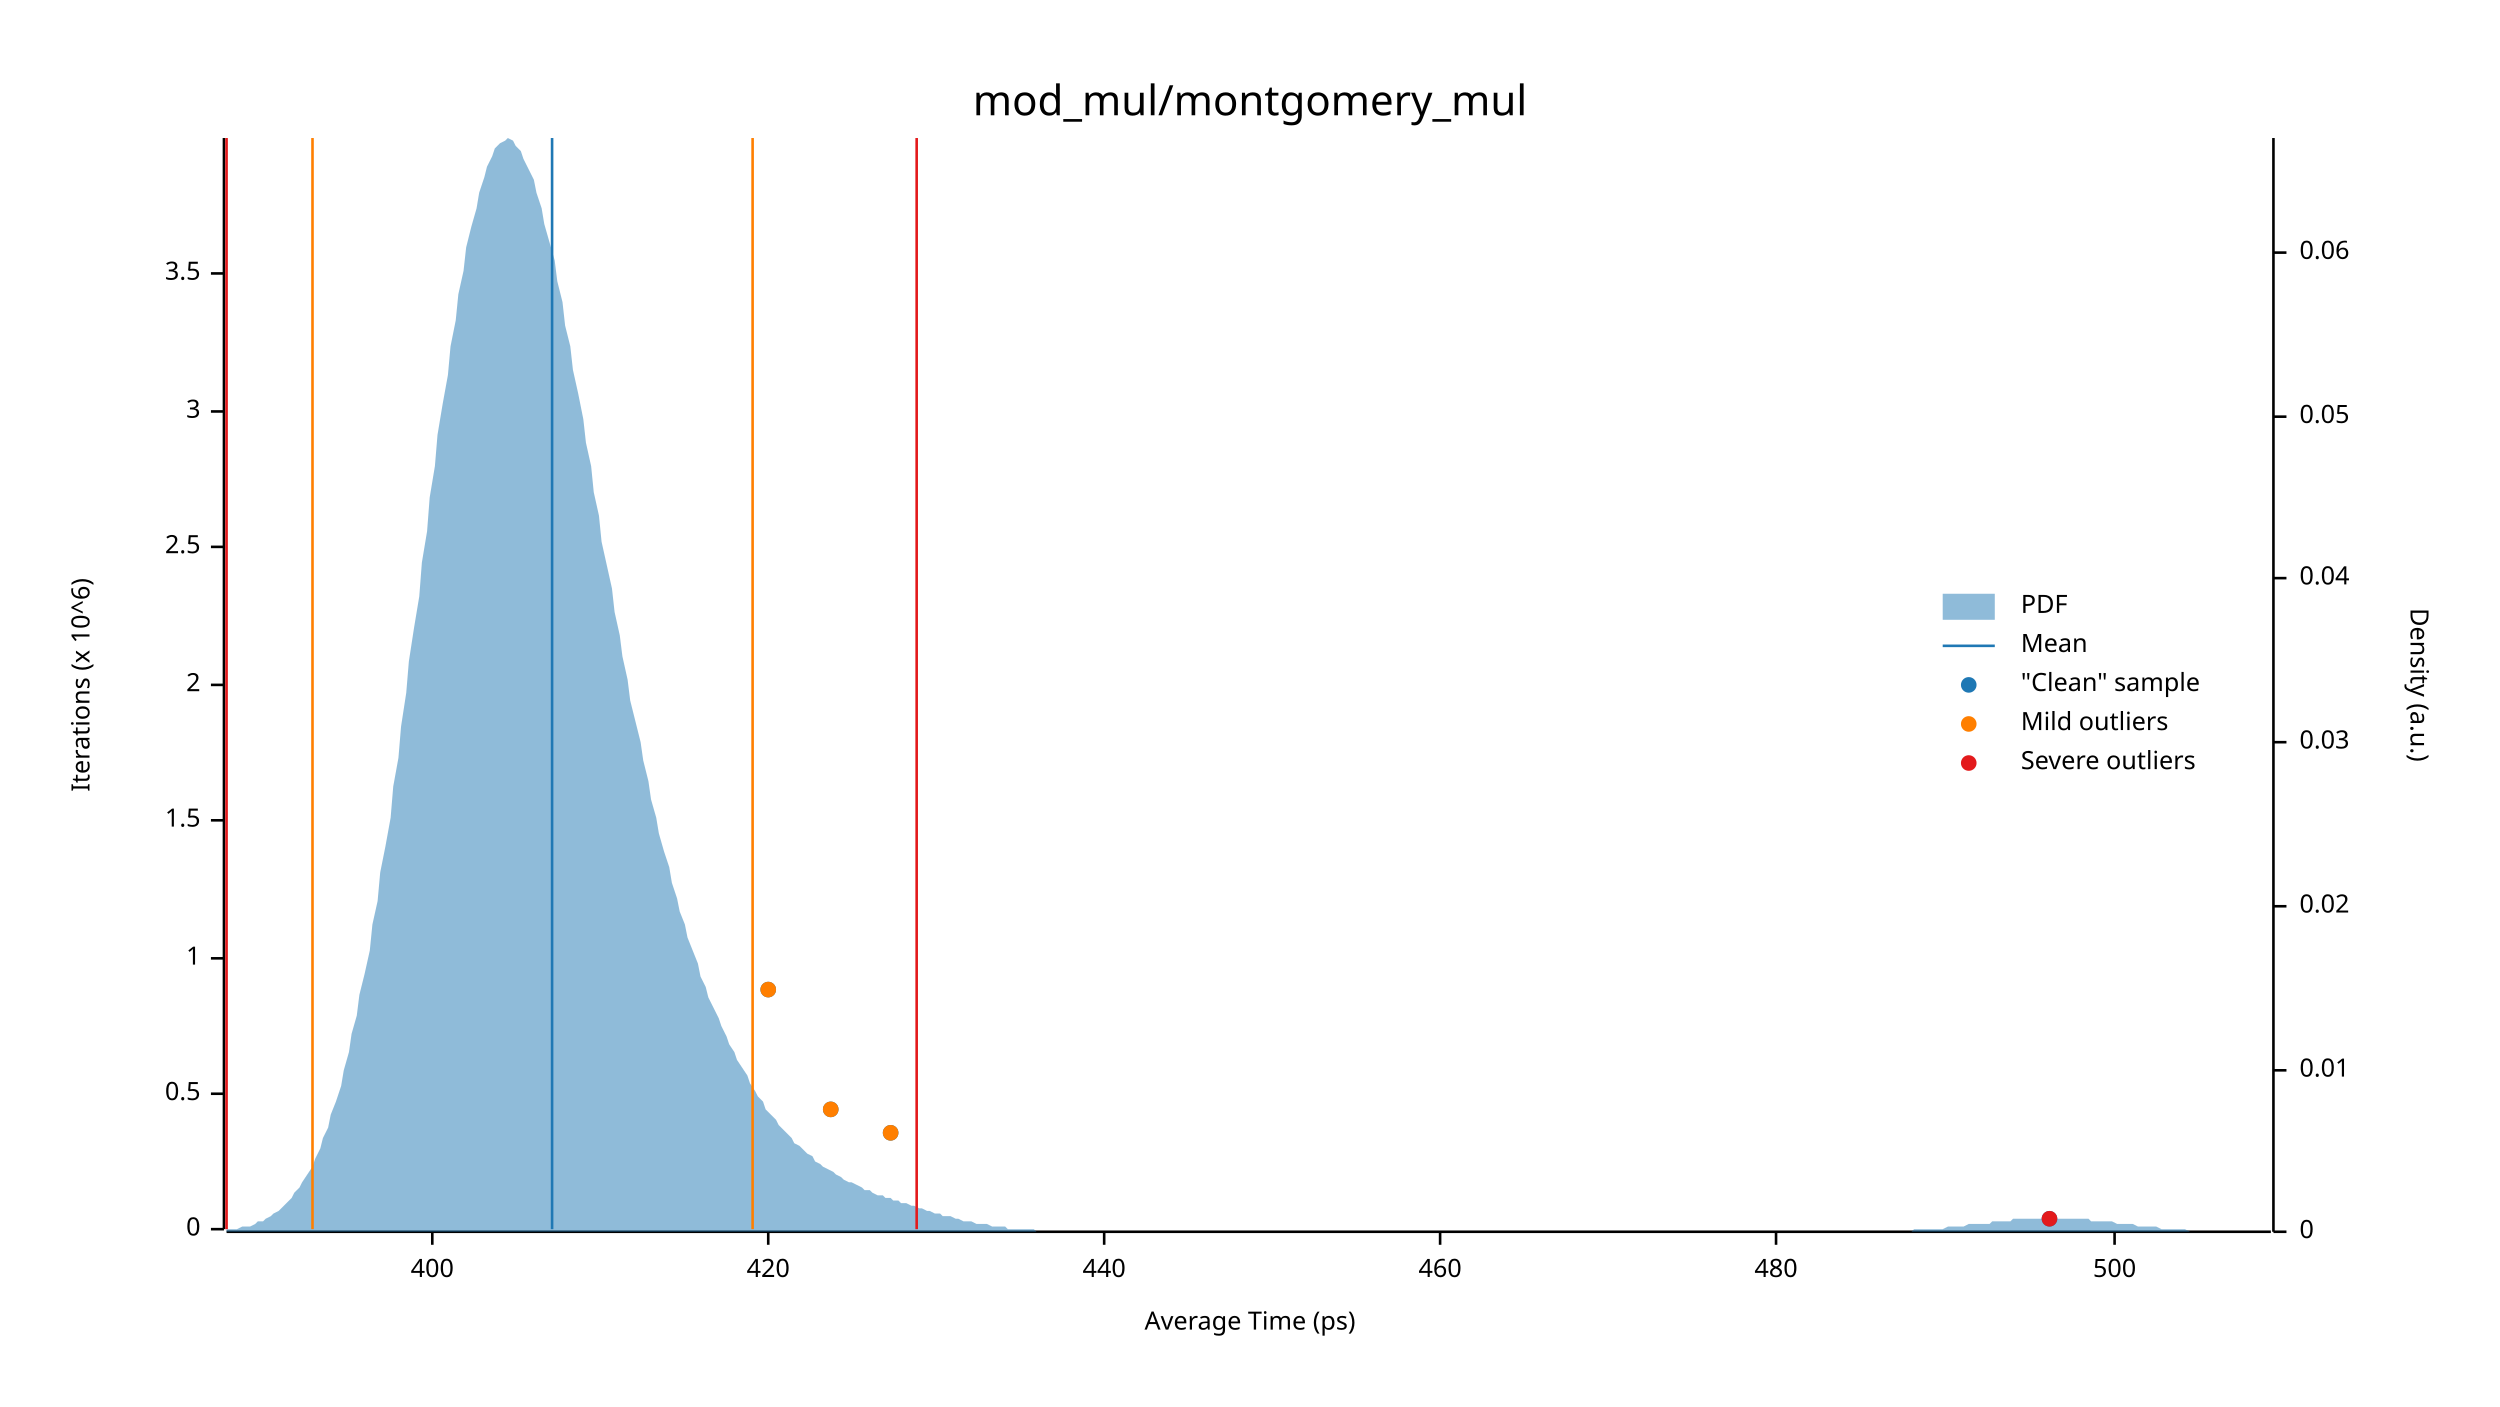
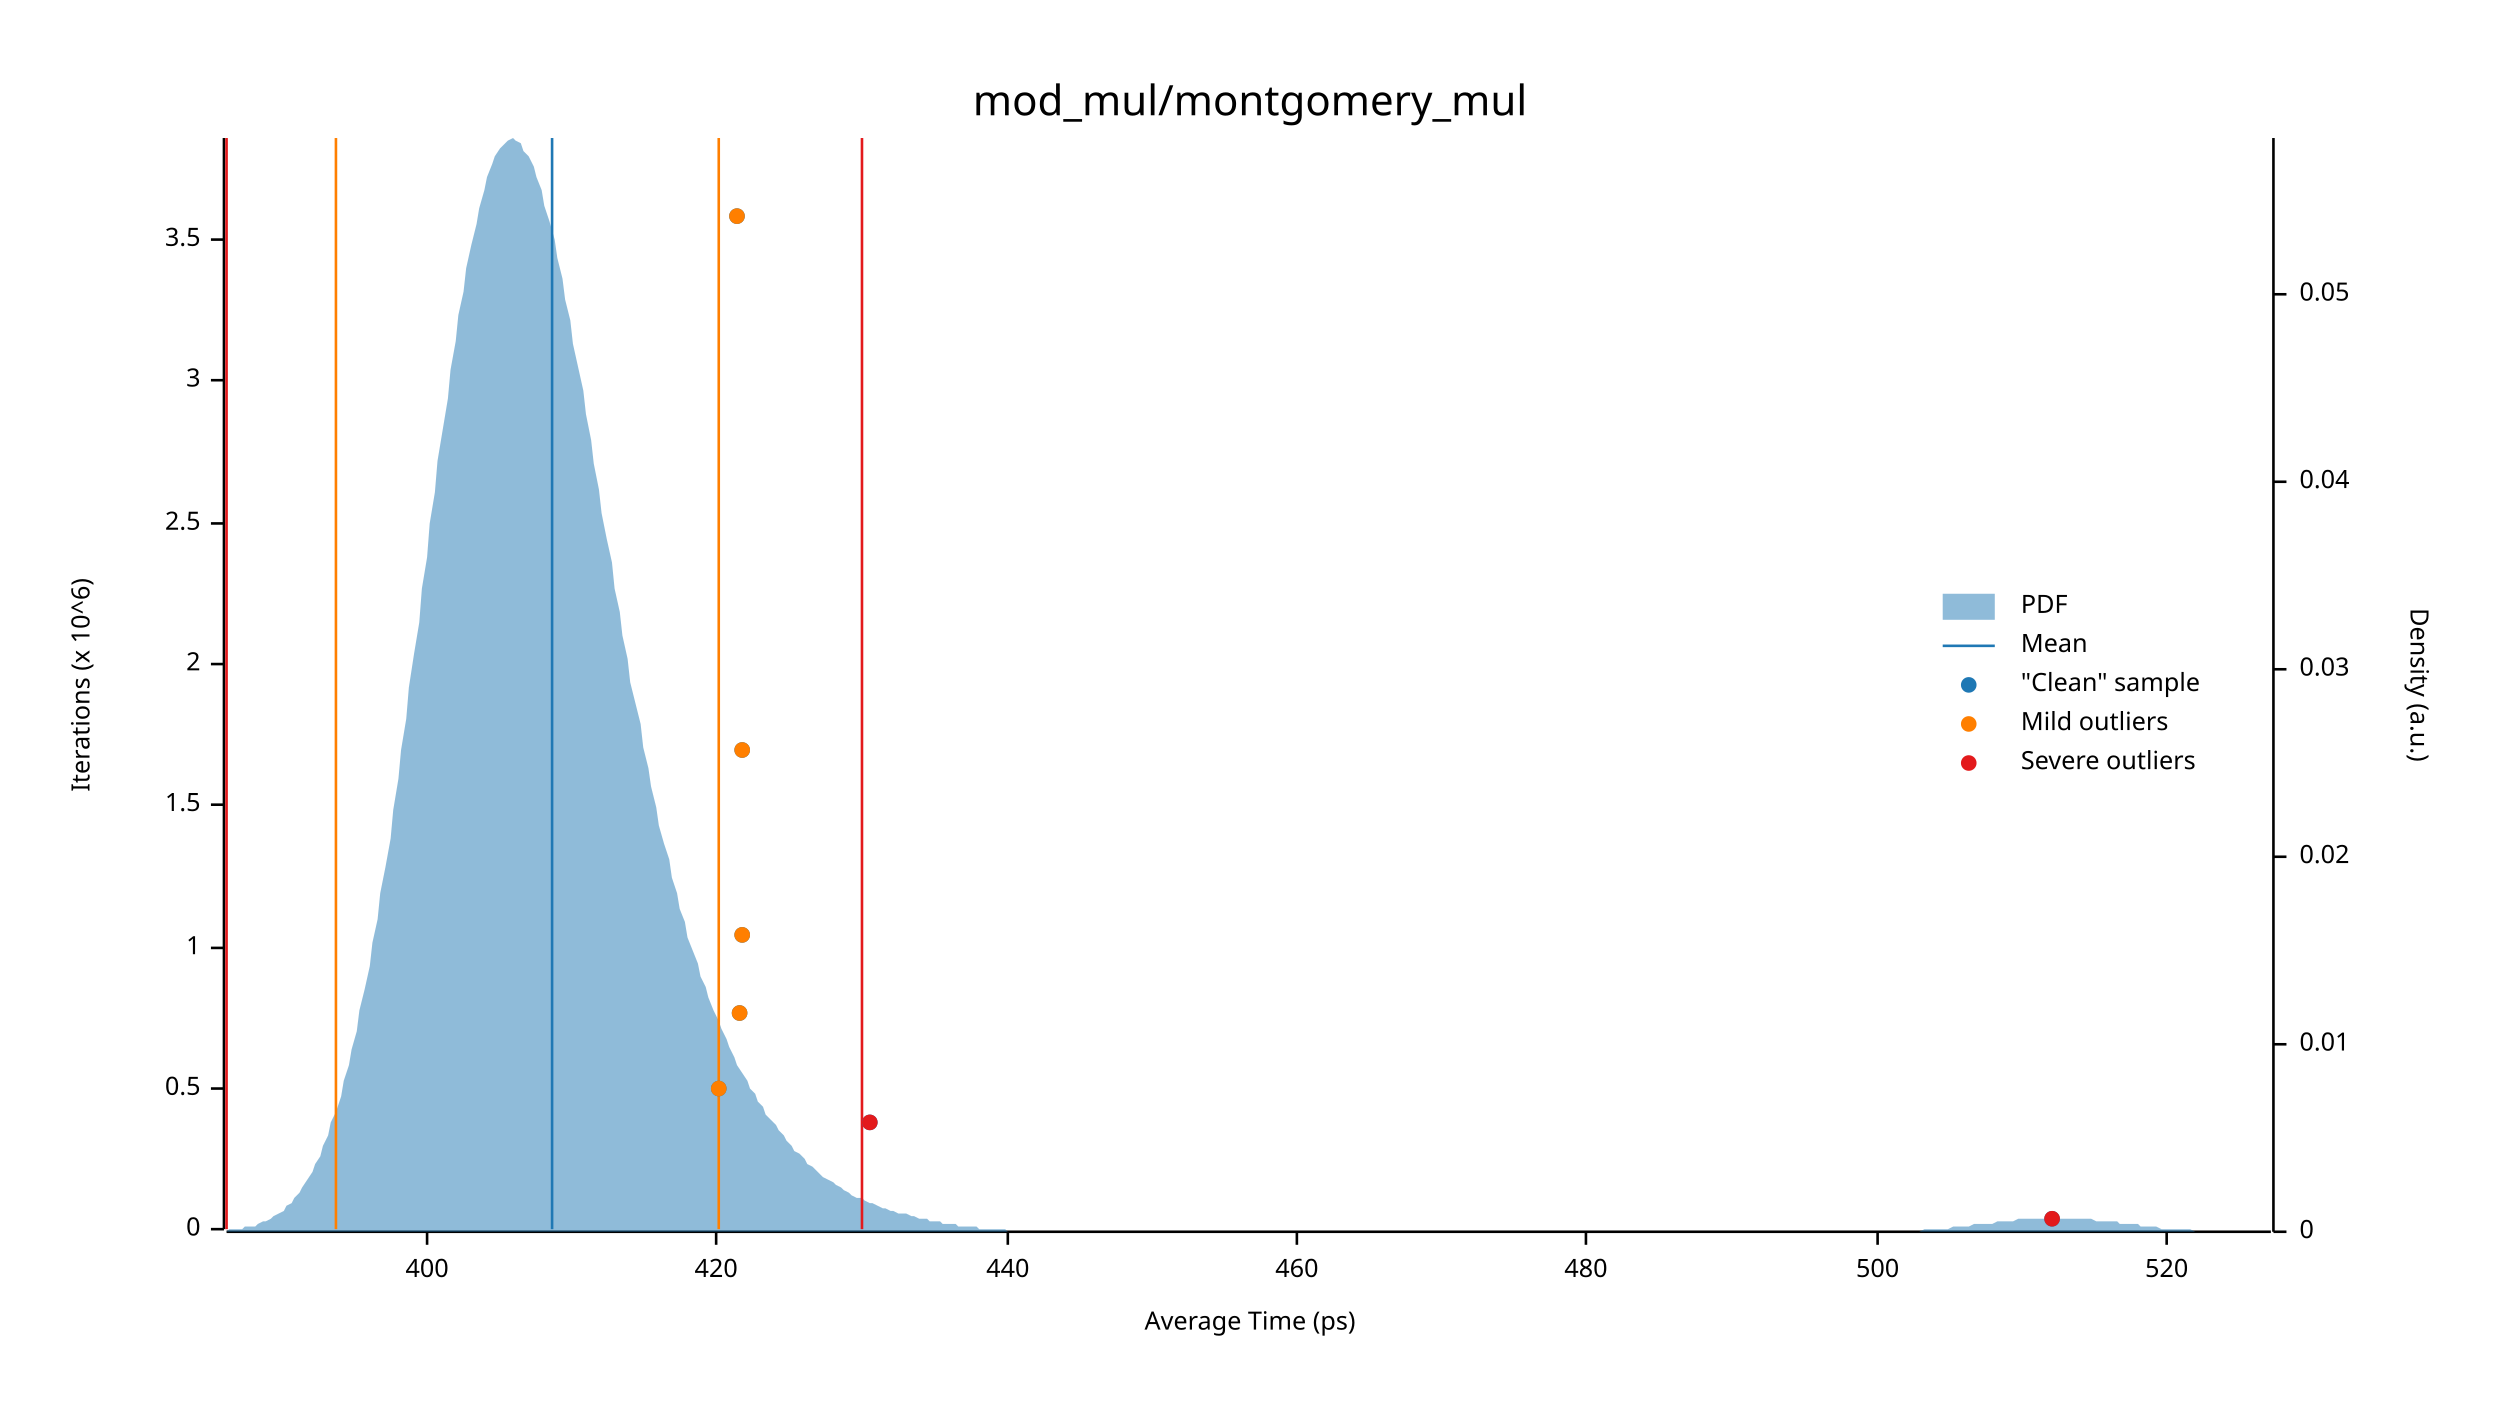
<svg xmlns="http://www.w3.org/2000/svg" width="960" height="540" viewBox="0 0 960 540">
  <text x="480" y="32" dy="0.76em" text-anchor="middle" font-family="sans-serif" font-size="16.129" opacity="1" fill="#000000">
mod_mul/montgomery_mul
</text>
  <text x="27" y="263" dy="0.76em" text-anchor="middle" font-family="sans-serif" font-size="9.677" opacity="1" fill="#000000" transform="rotate(270, 27, 263)">
Iterations (x 10^6)
</text>
  <text x="480" y="513" dy="-0.5ex" text-anchor="middle" font-family="sans-serif" font-size="9.677" opacity="1" fill="#000000">
Average Time (ps)
</text>
  <polyline fill="none" opacity="1" stroke="#000000" stroke-width="1" points="86,53 86,472 " />
  <text x="77" y="472" dy="0.5ex" text-anchor="end" font-family="sans-serif" font-size="9.677" opacity="1" fill="#000000">
0
</text>
  <polyline fill="none" opacity="1" stroke="#000000" stroke-width="1" points="81,472 86,472 " />
-   <text x="77" y="420" dy="0.5ex" text-anchor="end" font-family="sans-serif" font-size="9.677" opacity="1" fill="#000000">
+   <text x="77" y="418" dy="0.5ex" text-anchor="end" font-family="sans-serif" font-size="9.677" opacity="1" fill="#000000">
0.5
</text>
-   <polyline fill="none" opacity="1" stroke="#000000" stroke-width="1" points="81,420 86,420 " />
-   <text x="77" y="368" dy="0.5ex" text-anchor="end" font-family="sans-serif" font-size="9.677" opacity="1" fill="#000000">
+   <polyline fill="none" opacity="1" stroke="#000000" stroke-width="1" points="81,418 86,418 " />
+   <text x="77" y="364" dy="0.5ex" text-anchor="end" font-family="sans-serif" font-size="9.677" opacity="1" fill="#000000">
1
</text>
-   <polyline fill="none" opacity="1" stroke="#000000" stroke-width="1" points="81,368 86,368 " />
-   <text x="77" y="315" dy="0.5ex" text-anchor="end" font-family="sans-serif" font-size="9.677" opacity="1" fill="#000000">
+   <polyline fill="none" opacity="1" stroke="#000000" stroke-width="1" points="81,364 86,364 " />
+   <text x="77" y="309" dy="0.5ex" text-anchor="end" font-family="sans-serif" font-size="9.677" opacity="1" fill="#000000">
1.5
</text>
-   <polyline fill="none" opacity="1" stroke="#000000" stroke-width="1" points="81,315 86,315 " />
-   <text x="77" y="263" dy="0.5ex" text-anchor="end" font-family="sans-serif" font-size="9.677" opacity="1" fill="#000000">
+   <polyline fill="none" opacity="1" stroke="#000000" stroke-width="1" points="81,309 86,309 " />
+   <text x="77" y="255" dy="0.5ex" text-anchor="end" font-family="sans-serif" font-size="9.677" opacity="1" fill="#000000">
2
</text>
-   <polyline fill="none" opacity="1" stroke="#000000" stroke-width="1" points="81,263 86,263 " />
-   <text x="77" y="210" dy="0.5ex" text-anchor="end" font-family="sans-serif" font-size="9.677" opacity="1" fill="#000000">
+   <polyline fill="none" opacity="1" stroke="#000000" stroke-width="1" points="81,255 86,255 " />
+   <text x="77" y="201" dy="0.5ex" text-anchor="end" font-family="sans-serif" font-size="9.677" opacity="1" fill="#000000">
2.5
</text>
-   <polyline fill="none" opacity="1" stroke="#000000" stroke-width="1" points="81,210 86,210 " />
-   <text x="77" y="158" dy="0.5ex" text-anchor="end" font-family="sans-serif" font-size="9.677" opacity="1" fill="#000000">
+   <polyline fill="none" opacity="1" stroke="#000000" stroke-width="1" points="81,201 86,201 " />
+   <text x="77" y="146" dy="0.5ex" text-anchor="end" font-family="sans-serif" font-size="9.677" opacity="1" fill="#000000">
3
</text>
-   <polyline fill="none" opacity="1" stroke="#000000" stroke-width="1" points="81,158 86,158 " />
-   <text x="77" y="105" dy="0.5ex" text-anchor="end" font-family="sans-serif" font-size="9.677" opacity="1" fill="#000000">
+   <polyline fill="none" opacity="1" stroke="#000000" stroke-width="1" points="81,146 86,146 " />
+   <text x="77" y="92" dy="0.5ex" text-anchor="end" font-family="sans-serif" font-size="9.677" opacity="1" fill="#000000">
3.5
</text>
-   <polyline fill="none" opacity="1" stroke="#000000" stroke-width="1" points="81,105 86,105 " />
+   <polyline fill="none" opacity="1" stroke="#000000" stroke-width="1" points="81,92 86,92 " />
  <polyline fill="none" opacity="1" stroke="#000000" stroke-width="1" points="87,473 872,473 " />
-   <text x="166" y="483" dy="0.76em" text-anchor="middle" font-family="sans-serif" font-size="9.677" opacity="1" fill="#000000">
+   <text x="164" y="483" dy="0.76em" text-anchor="middle" font-family="sans-serif" font-size="9.677" opacity="1" fill="#000000">
400
</text>
-   <polyline fill="none" opacity="1" stroke="#000000" stroke-width="1" points="166,473 166,478 " />
-   <text x="295" y="483" dy="0.76em" text-anchor="middle" font-family="sans-serif" font-size="9.677" opacity="1" fill="#000000">
+   <polyline fill="none" opacity="1" stroke="#000000" stroke-width="1" points="164,473 164,478 " />
+   <text x="275" y="483" dy="0.76em" text-anchor="middle" font-family="sans-serif" font-size="9.677" opacity="1" fill="#000000">
420
</text>
-   <polyline fill="none" opacity="1" stroke="#000000" stroke-width="1" points="295,473 295,478 " />
-   <text x="424" y="483" dy="0.76em" text-anchor="middle" font-family="sans-serif" font-size="9.677" opacity="1" fill="#000000">
+   <polyline fill="none" opacity="1" stroke="#000000" stroke-width="1" points="275,473 275,478 " />
+   <text x="387" y="483" dy="0.76em" text-anchor="middle" font-family="sans-serif" font-size="9.677" opacity="1" fill="#000000">
440
</text>
-   <polyline fill="none" opacity="1" stroke="#000000" stroke-width="1" points="424,473 424,478 " />
-   <text x="553" y="483" dy="0.76em" text-anchor="middle" font-family="sans-serif" font-size="9.677" opacity="1" fill="#000000">
+   <polyline fill="none" opacity="1" stroke="#000000" stroke-width="1" points="387,473 387,478 " />
+   <text x="498" y="483" dy="0.76em" text-anchor="middle" font-family="sans-serif" font-size="9.677" opacity="1" fill="#000000">
460
</text>
-   <polyline fill="none" opacity="1" stroke="#000000" stroke-width="1" points="553,473 553,478 " />
-   <text x="682" y="483" dy="0.76em" text-anchor="middle" font-family="sans-serif" font-size="9.677" opacity="1" fill="#000000">
+   <polyline fill="none" opacity="1" stroke="#000000" stroke-width="1" points="498,473 498,478 " />
+   <text x="609" y="483" dy="0.76em" text-anchor="middle" font-family="sans-serif" font-size="9.677" opacity="1" fill="#000000">
480
</text>
-   <polyline fill="none" opacity="1" stroke="#000000" stroke-width="1" points="682,473 682,478 " />
-   <text x="812" y="483" dy="0.76em" text-anchor="middle" font-family="sans-serif" font-size="9.677" opacity="1" fill="#000000">
+   <polyline fill="none" opacity="1" stroke="#000000" stroke-width="1" points="609,473 609,478 " />
+   <text x="721" y="483" dy="0.76em" text-anchor="middle" font-family="sans-serif" font-size="9.677" opacity="1" fill="#000000">
500
</text>
-   <polyline fill="none" opacity="1" stroke="#000000" stroke-width="1" points="812,473 812,478 " />
+   <polyline fill="none" opacity="1" stroke="#000000" stroke-width="1" points="721,473 721,478 " />
+   <text x="832" y="483" dy="0.76em" text-anchor="middle" font-family="sans-serif" font-size="9.677" opacity="1" fill="#000000">
+ 520
+ </text>
+   <polyline fill="none" opacity="1" stroke="#000000" stroke-width="1" points="832,473 832,478 " />
  <text x="933" y="263" dy="0.76em" text-anchor="middle" font-family="sans-serif" font-size="9.677" opacity="1" fill="#000000" transform="rotate(90, 933, 263)">
Density (a.u.)
</text>
  <polyline fill="none" opacity="1" stroke="#000000" stroke-width="1" points="873,53 873,473 " />
  <text x="883" y="473" dy="0.5ex" text-anchor="start" font-family="sans-serif" font-size="9.677" opacity="1" fill="#000000">
0
</text>
  <polyline fill="none" opacity="1" stroke="#000000" stroke-width="1" points="873,473 878,473 " />
-   <text x="883" y="411" dy="0.5ex" text-anchor="start" font-family="sans-serif" font-size="9.677" opacity="1" fill="#000000">
+   <text x="883" y="401" dy="0.5ex" text-anchor="start" font-family="sans-serif" font-size="9.677" opacity="1" fill="#000000">
0.01
</text>
-   <polyline fill="none" opacity="1" stroke="#000000" stroke-width="1" points="873,411 878,411 " />
-   <text x="883" y="348" dy="0.5ex" text-anchor="start" font-family="sans-serif" font-size="9.677" opacity="1" fill="#000000">
+   <polyline fill="none" opacity="1" stroke="#000000" stroke-width="1" points="873,401 878,401 " />
+   <text x="883" y="329" dy="0.5ex" text-anchor="start" font-family="sans-serif" font-size="9.677" opacity="1" fill="#000000">
0.02
</text>
-   <polyline fill="none" opacity="1" stroke="#000000" stroke-width="1" points="873,348 878,348 " />
-   <text x="883" y="285" dy="0.5ex" text-anchor="start" font-family="sans-serif" font-size="9.677" opacity="1" fill="#000000">
+   <polyline fill="none" opacity="1" stroke="#000000" stroke-width="1" points="873,329 878,329 " />
+   <text x="883" y="257" dy="0.5ex" text-anchor="start" font-family="sans-serif" font-size="9.677" opacity="1" fill="#000000">
0.03
</text>
-   <polyline fill="none" opacity="1" stroke="#000000" stroke-width="1" points="873,285 878,285 " />
-   <text x="883" y="222" dy="0.5ex" text-anchor="start" font-family="sans-serif" font-size="9.677" opacity="1" fill="#000000">
+   <polyline fill="none" opacity="1" stroke="#000000" stroke-width="1" points="873,257 878,257 " />
+   <text x="883" y="185" dy="0.5ex" text-anchor="start" font-family="sans-serif" font-size="9.677" opacity="1" fill="#000000">
0.04
</text>
-   <polyline fill="none" opacity="1" stroke="#000000" stroke-width="1" points="873,222 878,222 " />
-   <text x="883" y="160" dy="0.5ex" text-anchor="start" font-family="sans-serif" font-size="9.677" opacity="1" fill="#000000">
+   <polyline fill="none" opacity="1" stroke="#000000" stroke-width="1" points="873,185 878,185 " />
+   <text x="883" y="113" dy="0.5ex" text-anchor="start" font-family="sans-serif" font-size="9.677" opacity="1" fill="#000000">
0.05
</text>
-   <polyline fill="none" opacity="1" stroke="#000000" stroke-width="1" points="873,160 878,160 " />
-   <text x="883" y="97" dy="0.5ex" text-anchor="start" font-family="sans-serif" font-size="9.677" opacity="1" fill="#000000">
- 0.06
- </text>
-   <polyline fill="none" opacity="1" stroke="#000000" stroke-width="1" points="873,97 878,97 " />
-   <polygon opacity="0.5" fill="#1F78B4" points="87,472 88,472 90,472 91,472 93,471 94,471 96,471 98,470 99,469 101,469 102,468 104,467 105,466 107,465 109,463 110,462 112,460 113,458 115,456 116,454 118,451 120,448 121,445 123,441 124,437 126,433 127,428 129,423 131,417 132,411 134,404 135,397 137,390 138,382 140,374 142,365 143,355 145,346 146,335 148,325 150,314 151,302 153,291 154,279 156,266 157,254 159,241 161,229 162,216 164,204 165,191 167,179 168,167 170,155 172,144 173,133 175,123 176,113 178,104 179,95 181,87 183,80 184,74 186,68 187,64 189,60 190,57 192,55 194,54 195,53 197,54 198,56 200,58 201,61 203,65 205,69 206,74 208,80 209,86 211,93 213,100 214,108 216,116 217,125 219,133 220,142 222,151 224,161 225,170 227,179 228,189 230,198 231,208 233,217 235,226 236,235 238,244 239,252 241,261 242,269 244,277 246,285 247,292 249,300 250,307 252,314 253,320 255,327 257,333 258,339 260,345 261,350 263,355 264,360 266,365 268,370 269,375 271,379 272,383 274,387 276,391 277,394 279,398 280,401 282,404 283,407 285,410 287,413 288,416 290,419 291,421 293,423 294,426 296,428 298,430 299,432 301,434 302,435 304,437 305,439 307,440 309,442 310,443 312,444 313,446 315,447 316,448 318,449 320,450 321,451 323,452 324,453 326,454 327,454 329,455 331,456 332,457 334,457 335,458 337,459 339,459 340,460 342,460 343,461 345,461 346,462 348,462 350,463 351,463 353,464 354,464 356,465 357,465 359,466 361,466 362,467 364,467 365,467 367,468 368,468 370,469 372,469 373,469 375,470 376,470 378,470 379,470 381,471 383,471 384,471 386,471 387,472 389,472 391,472 392,472 394,472 395,472 397,472 398,473 400,473 402,473 403,473 405,473 406,473 408,473 409,473 411,473 413,473 414,473 416,473 417,473 419,473 420,473 422,473 424,473 425,473 427,473 428,473 430,473 431,473 433,473 435,473 436,473 438,473 439,473 441,473 442,473 444,473 446,473 447,473 449,473 450,473 452,473 454,473 455,473 457,473 458,473 460,473 461,473 463,473 465,473 466,473 468,473 469,473 471,473 472,473 474,473 476,473 477,473 479,473 480,473 482,473 483,473 485,473 487,473 488,473 490,473 491,473 493,473 494,473 496,473 498,473 499,473 501,473 502,473 504,473 505,473 507,473 509,473 510,473 512,473 513,473 515,473 517,473 518,473 520,473 521,473 523,473 524,473 526,473 528,473 529,473 531,473 532,473 534,473 535,473 537,473 539,473 540,473 542,473 543,473 545,473 546,473 548,473 550,473 551,473 553,473 554,473 556,473 557,473 559,473 561,473 562,473 564,473 565,473 567,473 568,473 570,473 572,473 573,473 575,473 576,473 578,473 580,473 581,473 583,473 584,473 586,473 587,473 589,473 591,473 592,473 594,473 595,473 597,473 598,473 600,473 602,473 603,473 605,473 606,473 608,473 609,473 611,473 613,473 614,473 616,473 617,473 619,473 620,473 622,473 624,473 625,473 627,473 628,473 630,473 632,473 633,473 635,473 636,473 638,473 639,473 641,473 643,473 644,473 646,473 647,473 649,473 650,473 652,473 654,473 655,473 657,473 658,473 660,473 661,473 663,473 665,473 666,473 668,473 669,473 671,473 672,473 674,473 676,473 677,473 679,473 680,473 682,473 683,473 685,473 687,473 688,473 690,473 691,473 693,473 695,473 696,473 698,473 699,473 701,473 702,473 704,473 706,473 707,473 709,473 710,473 712,473 713,473 715,473 717,473 718,473 720,473 721,473 723,473 724,473 726,473 728,473 729,473 731,473 732,473 734,473 735,472 737,472 739,472 740,472 742,472 743,472 745,472 746,472 748,471 750,471 751,471 753,471 754,471 756,470 758,470 759,470 761,470 762,470 764,470 765,469 767,469 769,469 770,469 772,469 773,468 775,468 776,468 778,468 780,468 781,468 783,468 784,468 786,468 787,468 789,468 791,468 792,468 794,468 795,468 797,468 798,468 800,468 802,468 803,469 805,469 806,469 808,469 809,469 811,469 813,470 814,470 816,470 817,470 819,470 821,471 822,471 824,471 825,471 827,471 828,471 830,472 832,472 833,472 835,472 836,472 838,472 839,472 841,473 843,473 844,473 846,473 847,473 849,473 850,473 852,473 854,473 855,473 857,473 858,473 860,473 861,473 863,473 865,473 866,473 868,473 869,473 871,473 873,473 873,473 87,473 " />
+   <polyline fill="none" opacity="1" stroke="#000000" stroke-width="1" points="873,113 878,113 " />
+   <polygon opacity="0.5" fill="#1F78B4" points="87,473 88,472 90,472 91,472 93,472 94,471 96,471 98,471 99,470 101,469 102,469 104,468 105,467 107,466 109,465 110,463 112,462 113,460 115,458 116,456 118,453 120,450 121,447 123,444 124,440 126,436 127,431 129,427 131,421 132,415 134,409 135,403 137,396 138,388 140,380 142,371 143,362 145,353 146,343 148,333 150,322 151,311 153,299 154,288 156,276 157,264 159,251 161,239 162,226 164,214 165,201 167,189 168,177 170,165 172,153 173,142 175,131 176,121 178,112 179,103 181,94 183,86 184,80 186,73 187,68 189,63 190,60 192,57 194,55 195,54 197,53 198,54 200,55 201,58 203,60 205,64 206,68 208,73 209,79 211,85 213,92 214,99 216,107 217,115 219,123 220,132 222,141 224,150 225,159 227,169 228,178 230,188 231,197 233,207 235,216 236,226 238,235 239,244 241,253 242,262 244,270 246,278 247,287 249,295 250,302 252,310 253,317 255,324 257,330 258,337 260,343 261,349 263,354 264,360 266,365 268,370 269,375 271,379 272,383 274,388 276,392 277,395 279,399 280,402 282,406 283,409 285,412 287,415 288,418 290,420 291,423 293,425 294,428 296,430 298,432 299,434 301,436 302,438 304,440 305,442 307,443 309,445 310,447 312,448 313,449 315,451 316,452 318,453 320,454 321,455 323,456 324,457 326,458 327,459 329,460 331,460 332,461 334,462 335,462 337,463 339,464 340,464 342,465 343,465 345,466 346,466 348,466 350,467 351,467 353,468 354,468 356,468 357,469 359,469 361,469 362,470 364,470 365,470 367,470 368,471 370,471 372,471 373,471 375,471 376,472 378,472 379,472 381,472 383,472 384,472 386,472 387,473 389,473 391,473 392,473 394,473 395,473 397,473 398,473 400,473 402,473 403,473 405,473 406,473 408,473 409,473 411,473 413,473 414,473 416,473 417,473 419,473 420,473 422,473 424,473 425,473 427,473 428,473 430,473 431,473 433,473 435,473 436,473 438,473 439,473 441,473 442,473 444,473 446,473 447,473 449,473 450,473 452,473 454,473 455,473 457,473 458,473 460,473 461,473 463,473 465,473 466,473 468,473 469,473 471,473 472,473 474,473 476,473 477,473 479,473 480,473 482,473 483,473 485,473 487,473 488,473 490,473 491,473 493,473 494,473 496,473 498,473 499,473 501,473 502,473 504,473 505,473 507,473 509,473 510,473 512,473 513,473 515,473 517,473 518,473 520,473 521,473 523,473 524,473 526,473 528,473 529,473 531,473 532,473 534,473 535,473 537,473 539,473 540,473 542,473 543,473 545,473 546,473 548,473 550,473 551,473 553,473 554,473 556,473 557,473 559,473 561,473 562,473 564,473 565,473 567,473 568,473 570,473 572,473 573,473 575,473 576,473 578,473 580,473 581,473 583,473 584,473 586,473 587,473 589,473 591,473 592,473 594,473 595,473 597,473 598,473 600,473 602,473 603,473 605,473 606,473 608,473 609,473 611,473 613,473 614,473 616,473 617,473 619,473 620,473 622,473 624,473 625,473 627,473 628,473 630,473 632,473 633,473 635,473 636,473 638,473 639,473 641,473 643,473 644,473 646,473 647,473 649,473 650,473 652,473 654,473 655,473 657,473 658,473 660,473 661,473 663,473 665,473 666,473 668,473 669,473 671,473 672,473 674,473 676,473 677,473 679,473 680,473 682,473 683,473 685,473 687,473 688,473 690,473 691,473 693,473 695,473 696,473 698,473 699,473 701,473 702,473 704,473 706,473 707,473 709,473 710,473 712,473 713,473 715,473 717,473 718,473 720,473 721,473 723,473 724,473 726,473 728,473 729,473 731,473 732,473 734,473 735,473 737,473 739,472 740,472 742,472 743,472 745,472 746,472 748,472 750,471 751,471 753,471 754,471 756,471 758,470 759,470 761,470 762,470 764,470 765,470 767,469 769,469 770,469 772,469 773,469 775,468 776,468 778,468 780,468 781,468 783,468 784,468 786,468 787,468 789,468 791,468 792,468 794,468 795,468 797,468 798,468 800,468 802,468 803,468 805,469 806,469 808,469 809,469 811,469 813,469 814,470 816,470 817,470 819,470 821,470 822,471 824,471 825,471 827,471 828,471 830,472 832,472 833,472 835,472 836,472 838,472 839,472 841,472 843,473 844,473 846,473 847,473 849,473 850,473 852,473 854,473 855,473 857,473 858,473 860,473 861,473 863,473 865,473 866,473 868,473 869,473 871,473 873,473 873,473 87,473 " />
  <polyline fill="none" opacity="1" stroke="#1F78B4" stroke-width="1" points="212,472 212,53 " />
-   <polyline fill="none" opacity="1" stroke="#FF7F00" stroke-width="1" points="120,472 120,53 " />
-   <polyline fill="none" opacity="1" stroke="#FF7F00" stroke-width="1" points="289,472 289,53 " />
+   <polyline fill="none" opacity="1" stroke="#FF7F00" stroke-width="1" points="129,472 129,53 " />
+   <polyline fill="none" opacity="1" stroke="#FF7F00" stroke-width="1" points="276,472 276,53 " />
  <polyline fill="none" opacity="1" stroke="#E31A1C" stroke-width="1" points="87,472 87,53 " />
-   <polyline fill="none" opacity="1" stroke="#E31A1C" stroke-width="1" points="352,472 352,53 " />
-   <circle cx="787" cy="468" r="3" opacity="1" fill="#1F78B4" stroke="none" stroke-width="1" />
-   <circle cx="342" cy="435" r="3" opacity="1" fill="#1F78B4" stroke="none" stroke-width="1" />
-   <circle cx="319" cy="426" r="3" opacity="1" fill="#1F78B4" stroke="none" stroke-width="1" />
-   <circle cx="295" cy="380" r="3" opacity="1" fill="#1F78B4" stroke="none" stroke-width="1" />
-   <circle cx="342" cy="435" r="3" opacity="1" fill="#FF7F00" stroke="none" stroke-width="1" />
-   <circle cx="319" cy="426" r="3" opacity="1" fill="#FF7F00" stroke="none" stroke-width="1" />
-   <circle cx="295" cy="380" r="3" opacity="1" fill="#FF7F00" stroke="none" stroke-width="1" />
-   <circle cx="787" cy="468" r="3" opacity="1" fill="#E31A1C" stroke="none" stroke-width="1" />
+   <polyline fill="none" opacity="1" stroke="#E31A1C" stroke-width="1" points="331,472 331,53 " />
+   <circle cx="788" cy="468" r="3" opacity="1" fill="#1F78B4" stroke="none" stroke-width="1" />
+   <circle cx="334" cy="431" r="3" opacity="1" fill="#1F78B4" stroke="none" stroke-width="1" />
+   <circle cx="276" cy="418" r="3" opacity="1" fill="#1F78B4" stroke="none" stroke-width="1" />
+   <circle cx="284" cy="389" r="3" opacity="1" fill="#1F78B4" stroke="none" stroke-width="1" />
+   <circle cx="285" cy="359" r="3" opacity="1" fill="#1F78B4" stroke="none" stroke-width="1" />
+   <circle cx="285" cy="288" r="3" opacity="1" fill="#1F78B4" stroke="none" stroke-width="1" />
+   <circle cx="283" cy="83" r="3" opacity="1" fill="#1F78B4" stroke="none" stroke-width="1" />
+   <circle cx="276" cy="418" r="3" opacity="1" fill="#FF7F00" stroke="none" stroke-width="1" />
+   <circle cx="284" cy="389" r="3" opacity="1" fill="#FF7F00" stroke="none" stroke-width="1" />
+   <circle cx="285" cy="359" r="3" opacity="1" fill="#FF7F00" stroke="none" stroke-width="1" />
+   <circle cx="285" cy="288" r="3" opacity="1" fill="#FF7F00" stroke="none" stroke-width="1" />
+   <circle cx="283" cy="83" r="3" opacity="1" fill="#FF7F00" stroke="none" stroke-width="1" />
+   <circle cx="788" cy="468" r="3" opacity="1" fill="#E31A1C" stroke="none" stroke-width="1" />
+   <circle cx="334" cy="431" r="3" opacity="1" fill="#E31A1C" stroke="none" stroke-width="1" />
  <text x="776" y="228" dy="0.76em" text-anchor="start" font-family="sans-serif" font-size="9.677" opacity="1" fill="#000000">
PDF
</text>
  <text x="776" y="243" dy="0.76em" text-anchor="start" font-family="sans-serif" font-size="9.677" opacity="1" fill="#000000">
Mean
</text>
  <text x="776" y="258" dy="0.76em" text-anchor="start" font-family="sans-serif" font-size="9.677" opacity="1" fill="#000000">
"Clean" sample
</text>
  <text x="776" y="273" dy="0.76em" text-anchor="start" font-family="sans-serif" font-size="9.677" opacity="1" fill="#000000">
Mild outliers
</text>
  <text x="776" y="288" dy="0.76em" text-anchor="start" font-family="sans-serif" font-size="9.677" opacity="1" fill="#000000">
Severe outliers
</text>
  <rect x="746" y="228" width="20" height="10" opacity="0.5" fill="#1F78B4" stroke="none" />
  <polyline fill="none" opacity="1" stroke="#1F78B4" stroke-width="1" points="746,248 766,248 " />
  <circle cx="756" cy="263" r="3" opacity="1" fill="#1F78B4" stroke="none" stroke-width="1" />
  <circle cx="756" cy="278" r="3" opacity="1" fill="#FF7F00" stroke="none" stroke-width="1" />
  <circle cx="756" cy="293" r="3" opacity="1" fill="#E31A1C" stroke="none" stroke-width="1" />
</svg>
